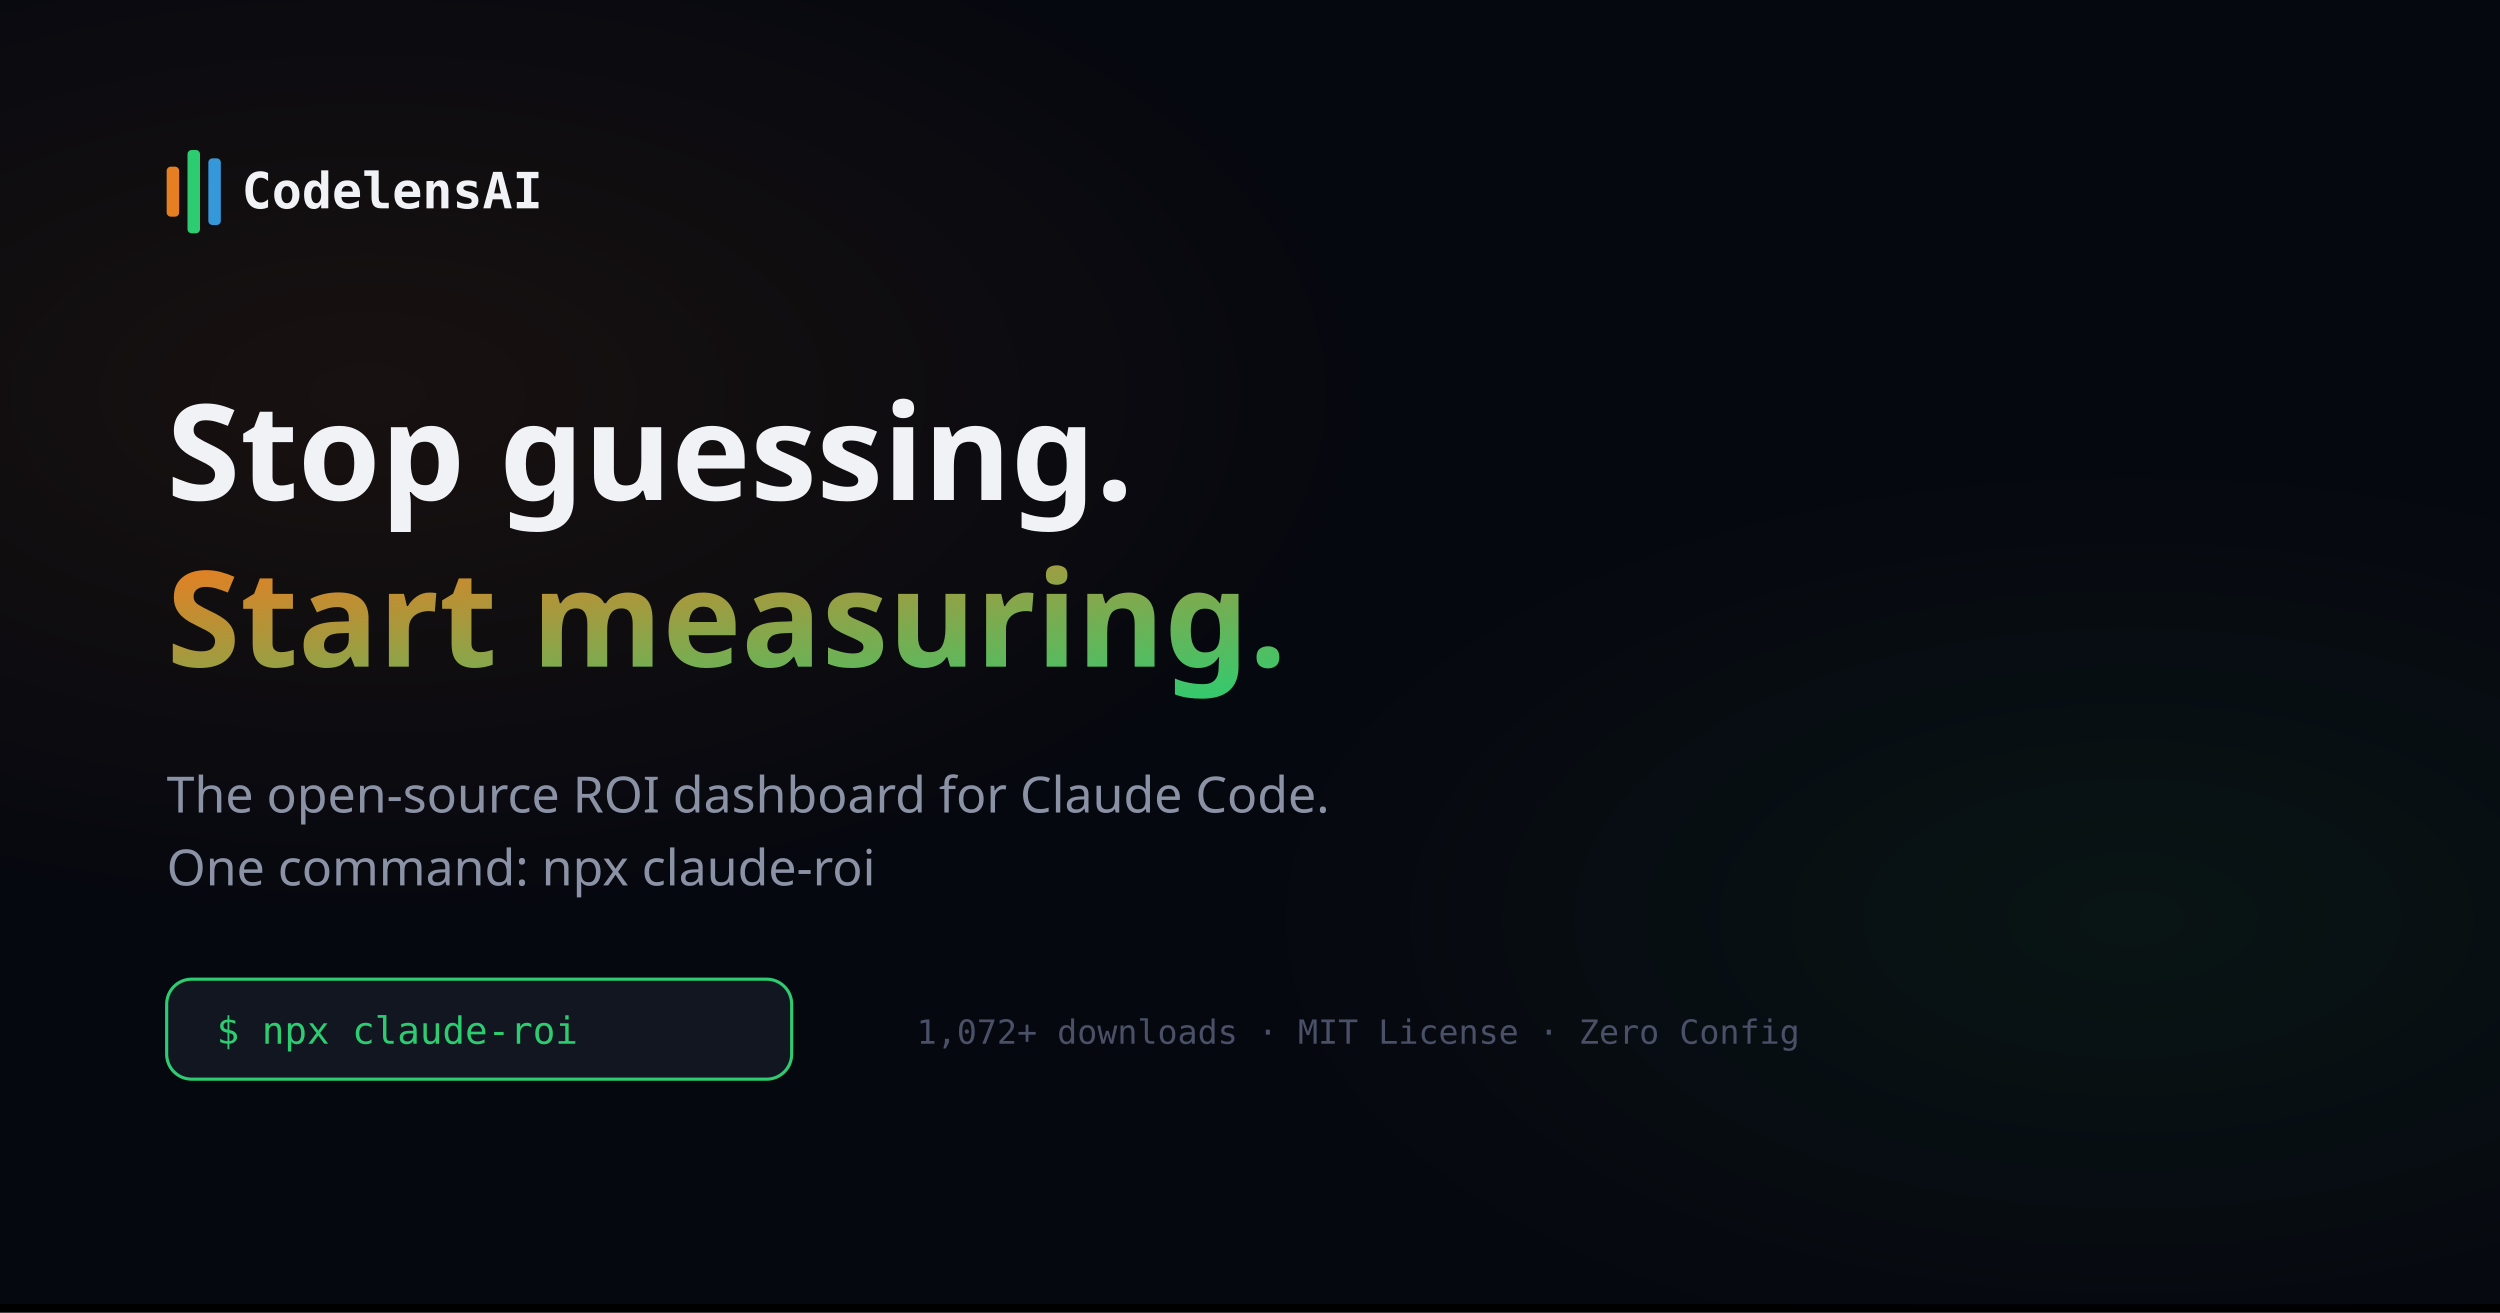
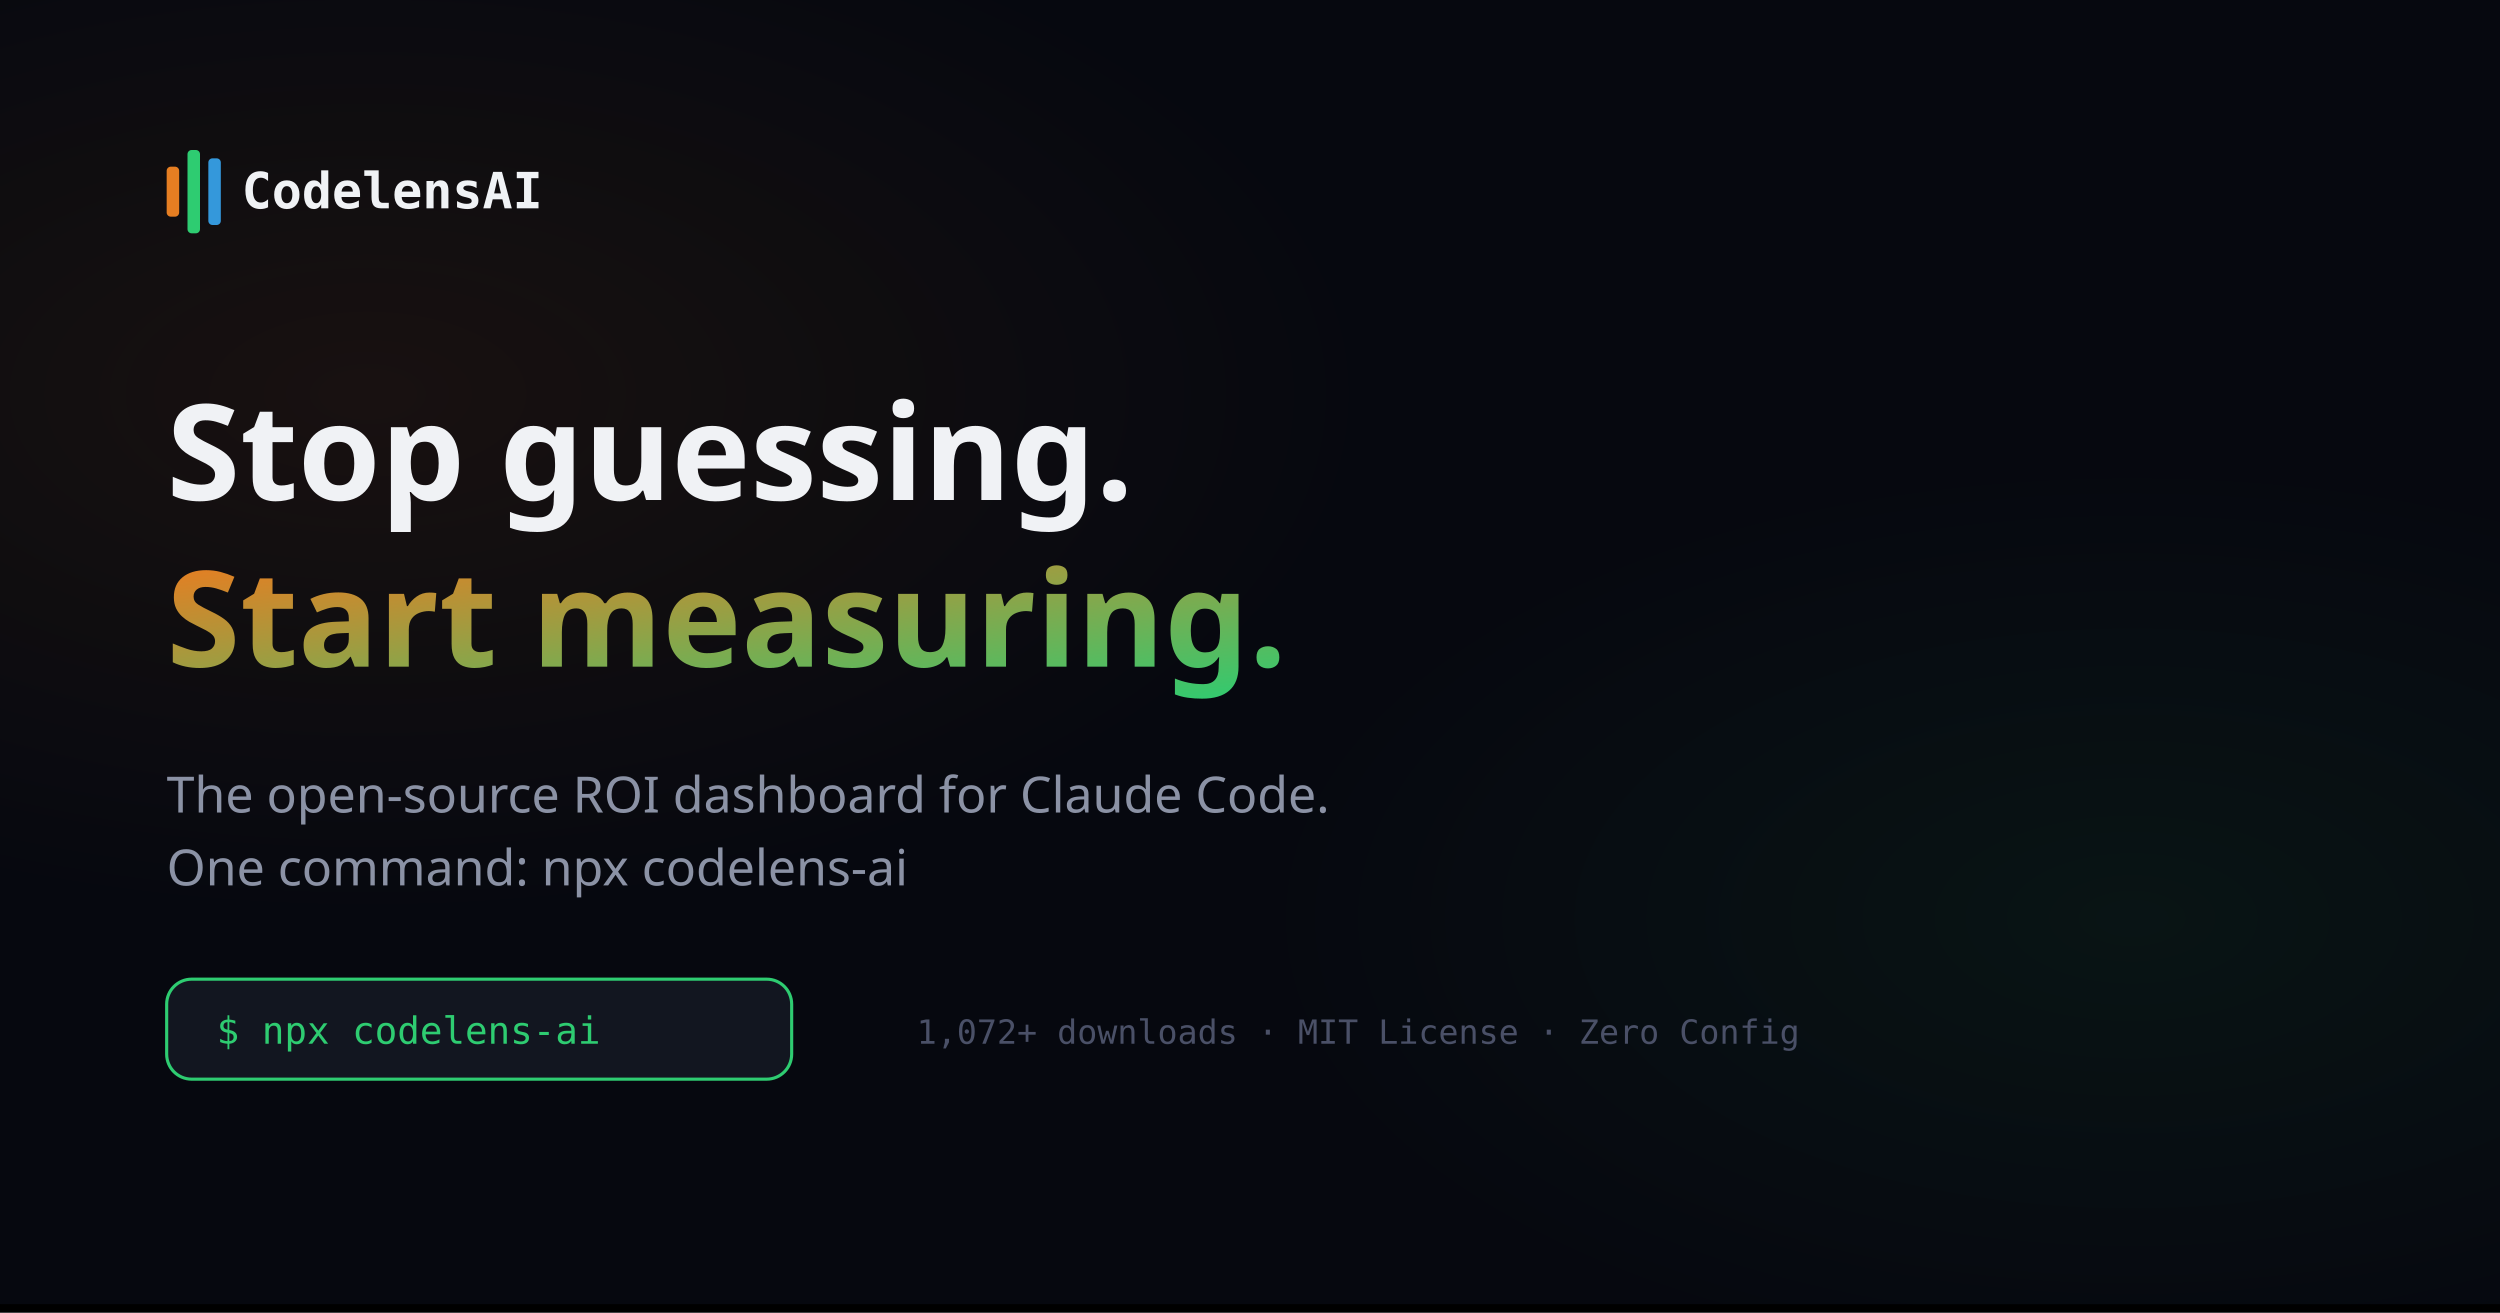
<svg xmlns="http://www.w3.org/2000/svg" width="1200" height="630" viewBox="0 0 1200 630">
  <defs>
    <linearGradient id="grad" x1="0%" y1="0%" x2="100%" y2="100%">
      <stop offset="0%" style="stop-color:#E67E22;stop-opacity:1" />
      <stop offset="100%" style="stop-color:#2ECC71;stop-opacity:1" />
    </linearGradient>
    <radialGradient id="orb1" cx="15%" cy="30%" r="40%">
      <stop offset="0%" style="stop-color:#E67E22;stop-opacity:0.08" />
      <stop offset="100%" style="stop-color:#E67E22;stop-opacity:0" />
    </radialGradient>
    <radialGradient id="orb2" cx="85%" cy="70%" r="35%">
      <stop offset="0%" style="stop-color:#2ECC71;stop-opacity:0.06" />
      <stop offset="100%" style="stop-color:#2ECC71;stop-opacity:0" />
    </radialGradient>
  </defs>
  <rect width="1200" height="630" fill="#06080F" />
  <rect width="1200" height="630" fill="url(#orb1)" />
  <rect width="1200" height="630" fill="url(#orb2)" />
  <rect x="80" y="80" width="6" height="24" rx="2" fill="#E67E22" />
  <rect x="90" y="72" width="6" height="40" rx="2" fill="#2ECC71" />
  <rect x="100" y="76" width="6" height="32" rx="2" fill="#3498DB" />
  <text x="116" y="100" font-family="monospace" font-size="24" font-weight="bold" fill="#F0F2F5">CodelensAI</text>
  <text x="80" y="240" font-family="system-ui, sans-serif" font-size="64" font-weight="bold" fill="#F0F2F5">Stop guessing.</text>
  <text x="80" y="320" font-family="system-ui, sans-serif" font-size="64" font-weight="bold" fill="url(#grad)">Start measuring.</text>
  <text x="80" y="390" font-family="system-ui, sans-serif" font-size="24" fill="#8B92A5">The open-source ROI dashboard for Claude Code.</text>
-   <text x="80" y="425" font-family="system-ui, sans-serif" font-size="24" fill="#8B92A5">One command: npx claude-roi</text>
+   <text x="80" y="425" font-family="system-ui, sans-serif" font-size="24" fill="#8B92A5">One command: npx codelens-ai</text>
  <rect x="80" y="470" width="300" height="48" rx="12" fill="#121620" stroke="#2ECC71" stroke-width="1.5" />
-   <text x="104" y="501" font-family="monospace" font-size="18" fill="#2ECC71">$ npx claude-roi</text>
+   <text x="104" y="501" font-family="monospace" font-size="18" fill="#2ECC71">$ npx codelens-ai</text>
  <text x="440" y="501" font-family="monospace" font-size="16" fill="#4A5067">1,072+ downloads  ·  MIT License  ·  Zero Config</text>
  <rect x="0" y="626" width="1200" height="4">
    <animate attributeName="fill" values="#E67E22;#2ECC71;#3498DB;#E67E22" dur="4s" repeatCount="indefinite" />
  </rect>
</svg>
